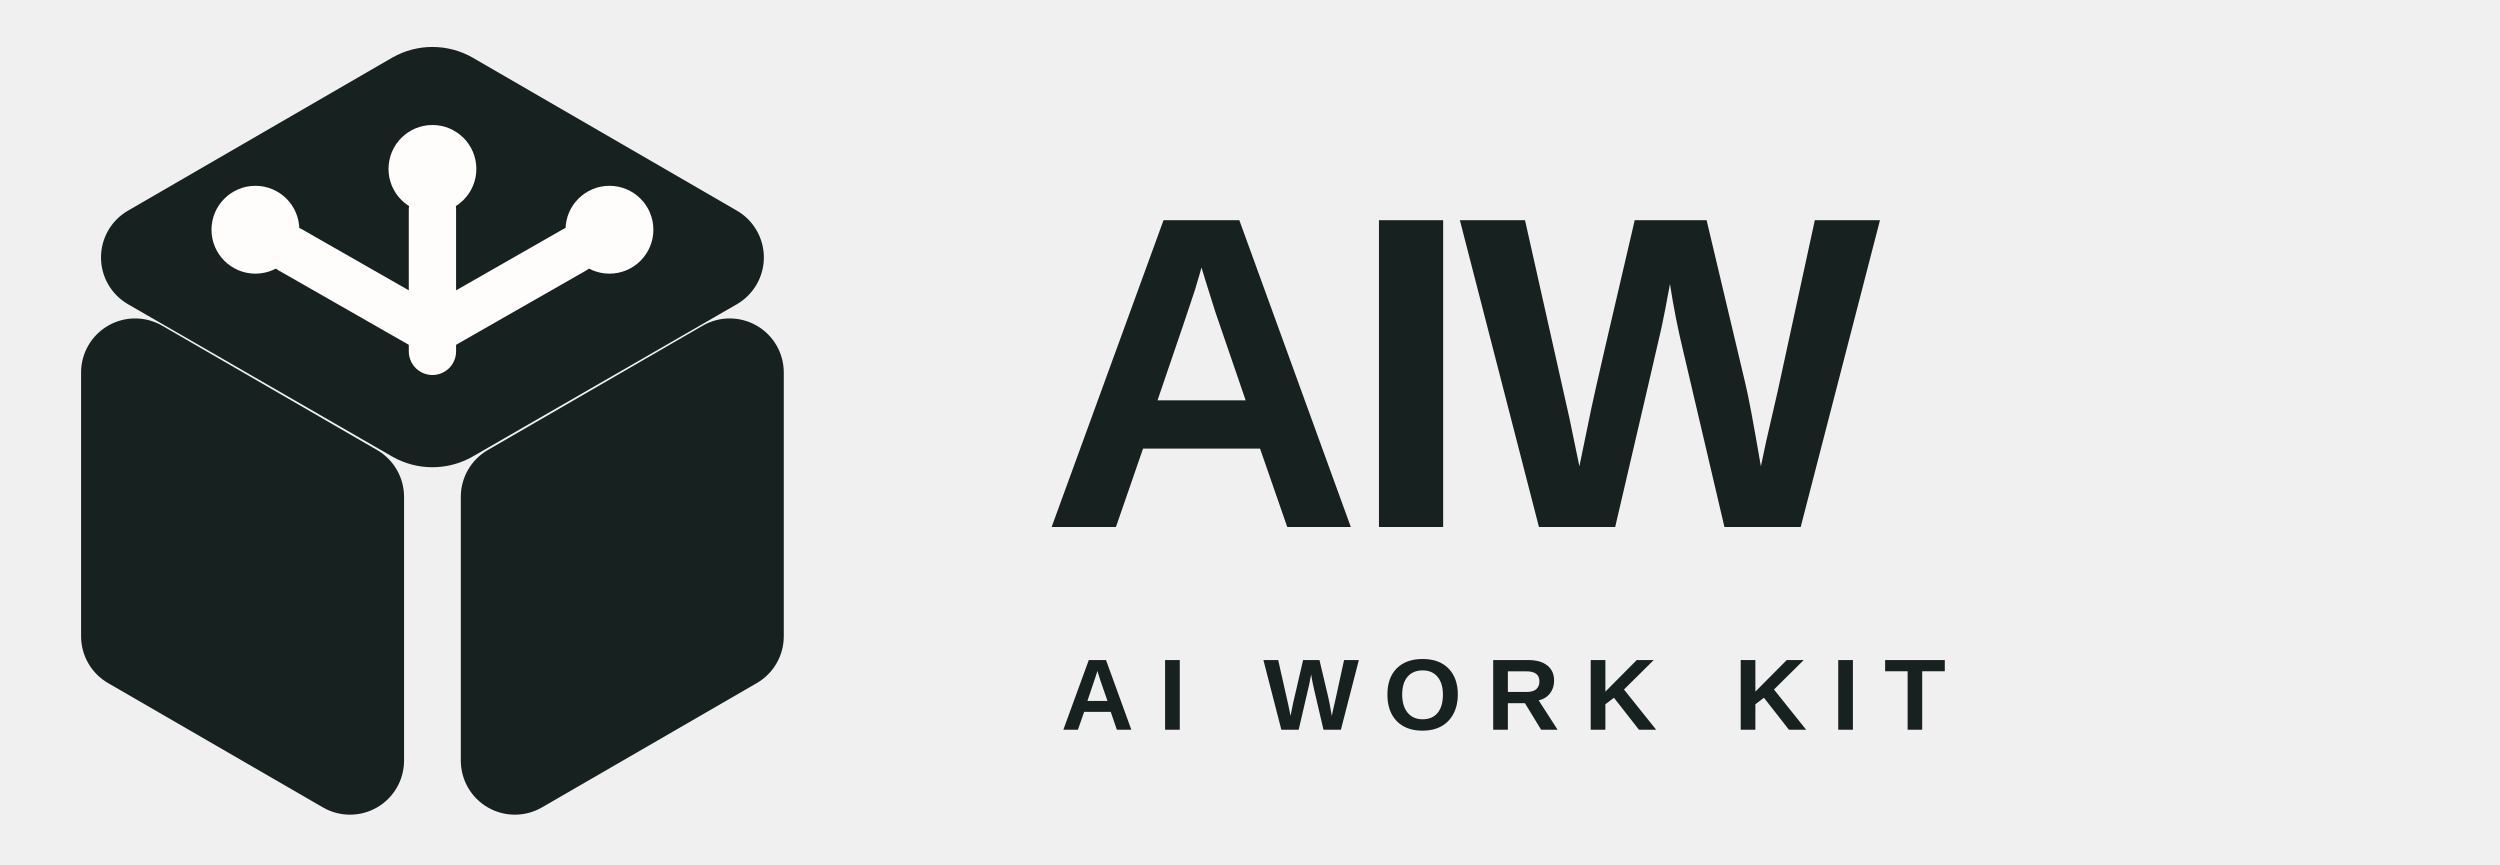
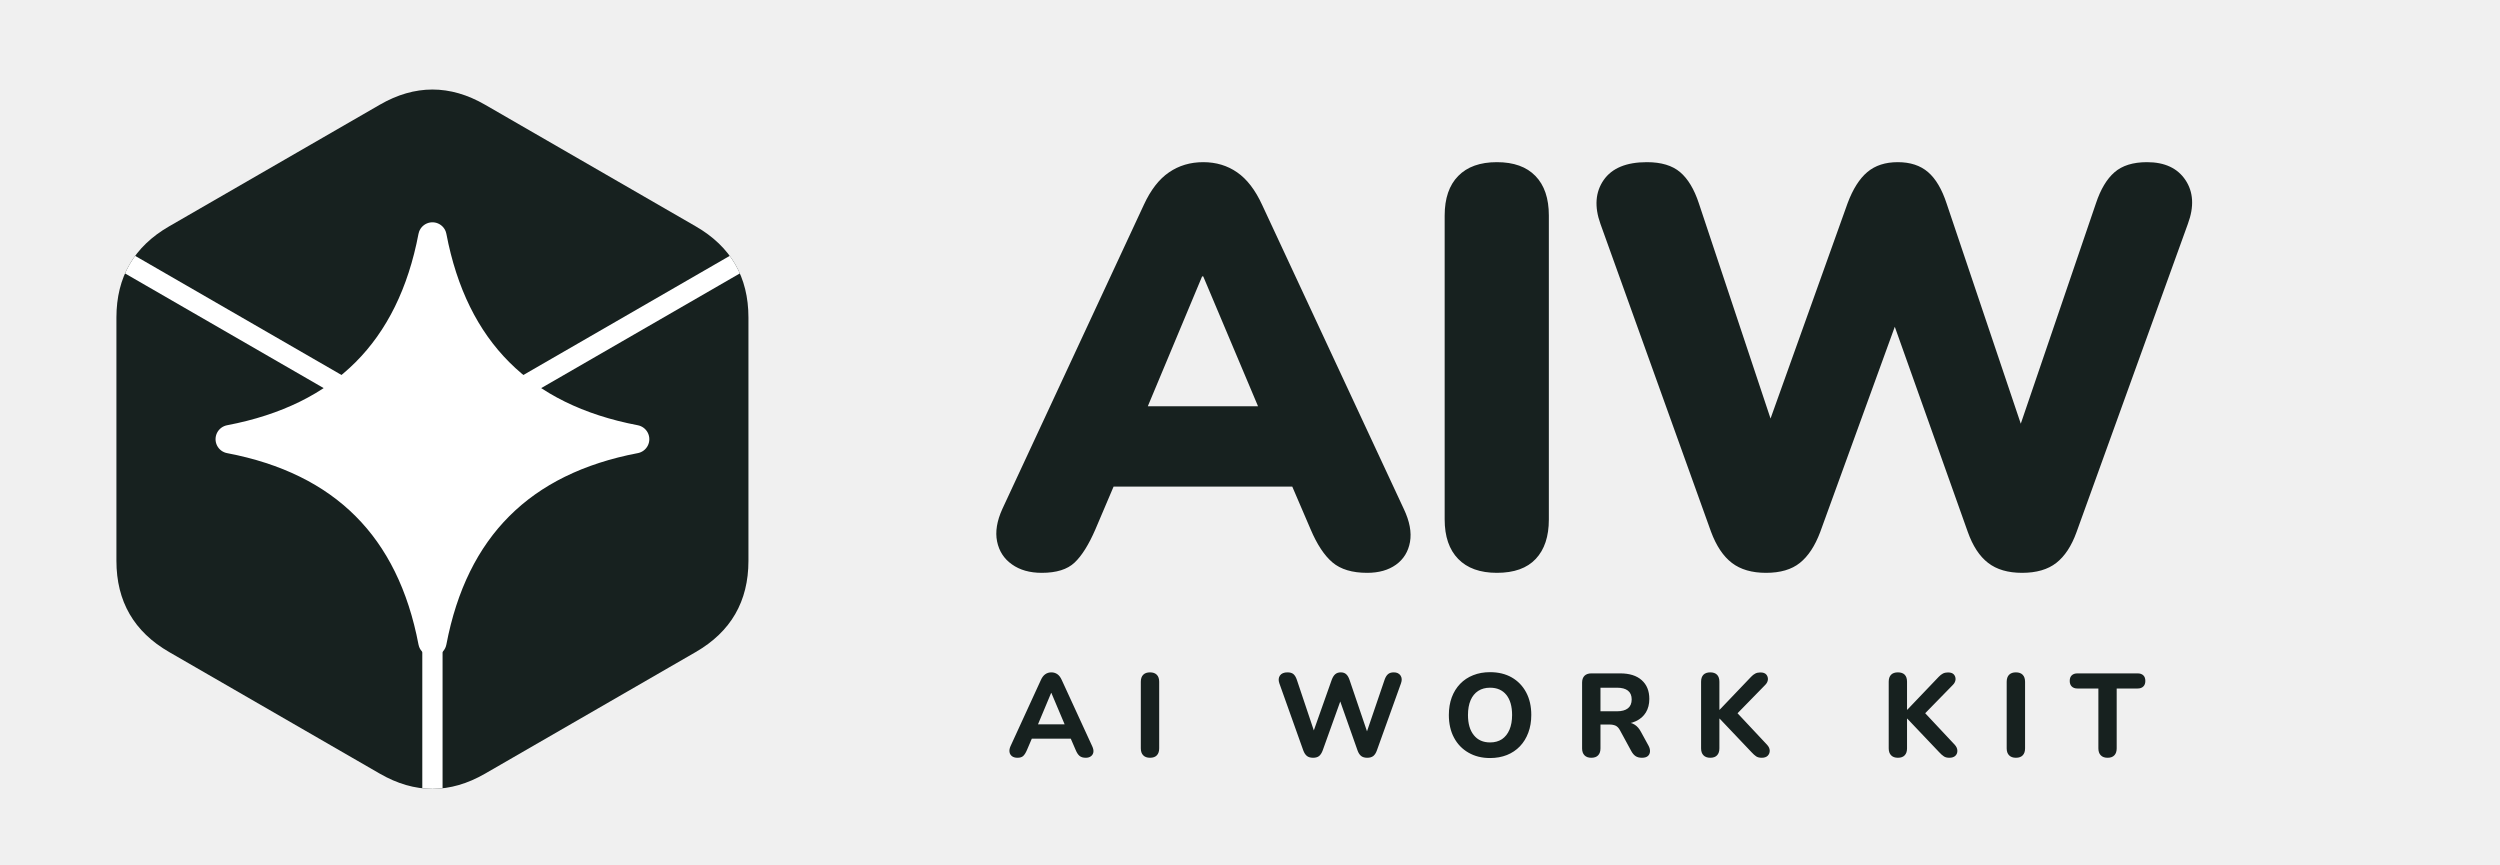
<svg xmlns="http://www.w3.org/2000/svg" width="370" height="128" viewBox="0 0 370 128" role="img">
-   <path fill="#17211F" d="M58.1 8.5a12 12 0 0 1 11.8 0l39.2 22.7a8 8 0 0 1 0 13.8L69.9 67.6a12 12 0 0 1-11.8 0L18.9 45a8 8 0 0 1 0-13.8L58.1 8.5Z" />
-   <path fill="#17211F" d="M12 55.1a8 8 0 0 1 12-6.9l31.8 18.4a8 8 0 0 1 4 6.9v39.1a8 8 0 0 1-12 6.9L16 101.1a8 8 0 0 1-4-6.9V55.1Z" />
-   <path fill="#17211F" d="M68.2 73.5a8 8 0 0 1 4-6.9L104 48.2a8 8 0 0 1 12 6.9v39.1a8 8 0 0 1-4 6.9l-31.8 18.4a8 8 0 0 1-12-6.9V73.5Z" />
-   <g fill="none" stroke="#FFFDFC" stroke-linecap="round" stroke-linejoin="round" stroke-width="7">
-     <path d="M64 52V31M64 49 43 37M64 49l21-12" />
+   <clipPath id="c">
+     <path d="M56.21,15.50 Q64.00,11.00 71.79,15.50 L102.97,33.50 Q110.77,38.00 110.77,47.00 L110.77,83.00 Q110.77,92.00 102.97,96.50 L71.79,114.50 Q64.00,119.00 56.21,114.50 L25.03,96.50 Q17.23,92.00 17.23,83.00 L17.23,47.00 Q17.23,38.00 25.03,33.50 Z" />
+   </clipPath>
+   <g clip-path="url(#c)">
+     <polygon points="64.00,11.00 110.77,38.00 64.00,65.00 17.23,38.00" fill="#17211f" />
+     <polygon points="17.23,38.00 64.00,65.00 64.00,119.00 17.23,92.00" fill="#17211f" />
+     <polygon points="64.00,65.00 110.77,38.00 110.77,92.00 64.00,119.00" fill="#17211f" />
+     <g stroke="#ffffff" stroke-width="3">
+       <path d="M64,65 L17.23,38.00" />
+       <path d="M64,65 L110.77,38.00" />
+       <path d="M64,65 L64.00,119.00" />
+     </g>
  </g>
-   <g fill="#FFFDFC">
-     <circle cx="64" cy="25" r="6.5" />
-     <circle cx="37.8" cy="34" r="6.5" />
-     <circle cx="90.2" cy="34" r="6.5" />
-   </g>
-   <text x="154" y="78" font-family="Arial, Helvetica, sans-serif" font-size="66" font-weight="800" letter-spacing="-2" fill="#17211F">AIW</text>
-   <text x="157" y="108" font-family="Arial, Helvetica, sans-serif" font-size="15" font-weight="700" letter-spacing="3.6" fill="#17211F">AI WORK KIT</text>
+   <path d="M64,35 Q68.80,60.20 94,65 Q68.80,69.80 64,95 Q59.20,69.80 34,65 Q59.20,60.20 64,35 Z" fill="#ffffff" stroke="#ffffff" stroke-width="4.2" stroke-linejoin="round" />
+   <path d="M154.18 84.78Q151.52 84.78 149.77 83.53Q148.01 82.29 147.57 80.14Q147.13 78 148.35 75.32L169.29 30.31Q170.81 27.01 173.01 25.51Q175.21 24 178.08 24Q180.93 24 183.1 25.51Q185.27 27.01 186.79 30.31L207.76 75.32Q209.06 78.05 208.68 80.21Q208.29 82.37 206.6 83.58Q204.92 84.78 202.34 84.78Q199.03 84.78 197.21 83.24Q195.4 81.71 193.97 78.34L189.42 67.74L195.35 72.02H160.7L166.63 67.74L162.12 78.34Q160.65 81.74 159.04 83.26Q157.44 84.78 154.18 84.78ZM177.91 40.91 168.19 64.16 165.79 60.13H190.26L187.89 64.16L178.08 40.91ZM221.54 84.78Q217.81 84.78 215.81 82.72Q213.81 80.66 213.81 76.88V31.9Q213.81 28.09 215.81 26.05Q217.81 24 221.54 24Q225.27 24 227.25 26.05Q229.23 28.09 229.23 31.9V76.88Q229.23 80.66 227.29 82.72Q225.36 84.78 221.54 84.78ZM261.37 84.78Q258.24 84.78 256.32 83.31Q254.4 81.84 253.23 78.69L236.86 33.12Q235.5 29.31 237.34 26.65Q239.18 24 243.74 24Q246.92 24 248.66 25.48Q250.4 26.96 251.43 30.09L263.92 67.59H260.02L273.45 30.06Q274.62 26.94 276.36 25.47Q278.1 24 280.87 24Q283.64 24 285.35 25.47Q287.06 26.94 288.11 30.15L300.72 67.59H297.41L310.2 30.09Q311.23 26.99 312.94 25.5Q314.66 24 317.75 24Q321.68 24 323.45 26.65Q325.22 29.31 323.81 33.12L307.32 78.77Q306.21 81.84 304.33 83.31Q302.45 84.78 299.27 84.78Q296.14 84.78 294.24 83.31Q292.33 81.84 291.22 78.69L279.39 45.44H281.49L269.38 78.77Q268.22 81.84 266.38 83.31Q264.55 84.78 261.37 84.78Z" fill="#17211f" />
+   <path d="M150.59 112.15Q150.1 112.15 149.79 111.93Q149.48 111.7 149.41 111.32Q149.34 110.93 149.55 110.45L154.05 100.64Q154.32 100.04 154.71 99.78Q155.1 99.51 155.6 99.51Q156.1 99.51 156.49 99.78Q156.87 100.04 157.14 100.64L161.65 110.45Q161.88 110.94 161.82 111.33Q161.75 111.72 161.45 111.93Q161.16 112.15 160.69 112.15Q160.1 112.15 159.77 111.87Q159.45 111.6 159.2 111L158.15 108.57L159.24 109.32H151.94L153.03 108.57L151.99 111Q151.73 111.61 151.44 111.88Q151.15 112.15 150.59 112.15ZM155.57 102.55 153.33 107.9 152.85 107.2H158.33L157.86 107.9L155.6 102.55ZM170.2 112.15Q169.54 112.15 169.19 111.78Q168.84 111.42 168.84 110.75V100.91Q168.84 100.23 169.19 99.87Q169.54 99.51 170.2 99.51Q170.86 99.51 171.21 99.87Q171.56 100.23 171.56 100.91V110.75Q171.56 111.42 171.22 111.78Q170.88 112.15 170.2 112.15ZM194.34 112.15Q193.77 112.15 193.43 111.89Q193.09 111.62 192.88 111.05L189.34 101.12Q189.11 100.45 189.43 99.98Q189.76 99.51 190.55 99.51Q191.12 99.51 191.43 99.77Q191.74 100.04 191.93 100.6L194.81 109.19H194.06L197.1 100.6Q197.31 100.04 197.62 99.78Q197.94 99.51 198.43 99.51Q198.93 99.51 199.23 99.78Q199.53 100.04 199.73 100.62L202.64 109.19H201.99L204.92 100.6Q205.11 100.05 205.42 99.78Q205.73 99.51 206.28 99.51Q206.96 99.51 207.28 99.98Q207.59 100.45 207.35 101.12L203.78 111.06Q203.58 111.62 203.25 111.89Q202.91 112.15 202.35 112.15Q201.79 112.15 201.45 111.89Q201.11 111.62 200.91 111.05L198.15 103.23H198.57L195.76 111.06Q195.55 111.62 195.23 111.89Q194.9 112.15 194.34 112.15ZM220.53 112.19Q218.7 112.19 217.33 111.39Q215.95 110.6 215.19 109.17Q214.43 107.74 214.43 105.82Q214.43 104.38 214.86 103.21Q215.3 102.04 216.1 101.21Q216.91 100.37 218.03 99.93Q219.15 99.48 220.53 99.48Q222.37 99.48 223.74 100.26Q225.11 101.05 225.87 102.47Q226.63 103.89 226.63 105.81Q226.63 107.26 226.19 108.43Q225.76 109.6 224.95 110.45Q224.15 111.29 223.03 111.74Q221.9 112.19 220.53 112.19ZM220.53 109.88Q221.56 109.88 222.29 109.4Q223.01 108.91 223.4 108Q223.79 107.09 223.79 105.82Q223.79 103.9 222.94 102.84Q222.08 101.78 220.53 101.78Q219.51 101.78 218.78 102.25Q218.04 102.73 217.65 103.63Q217.26 104.54 217.26 105.82Q217.26 107.74 218.13 108.81Q218.99 109.88 220.53 109.88ZM235.51 112.15Q234.85 112.15 234.5 111.78Q234.15 111.42 234.15 110.76V101.04Q234.15 100.37 234.51 100.01Q234.87 99.66 235.53 99.66H239.79Q241.85 99.66 242.97 100.66Q244.1 101.66 244.1 103.44Q244.1 104.6 243.59 105.44Q243.08 106.28 242.12 106.73Q241.17 107.18 239.79 107.18L239.94 106.9H240.65Q241.38 106.9 241.93 107.25Q242.49 107.6 242.88 108.35L243.98 110.36Q244.22 110.8 244.2 111.21Q244.18 111.63 243.89 111.89Q243.59 112.15 243.01 112.15Q242.44 112.15 242.07 111.91Q241.71 111.67 241.43 111.16L239.75 108.07Q239.49 107.58 239.11 107.4Q238.73 107.23 238.19 107.23H236.87V110.76Q236.87 111.42 236.53 111.78Q236.19 112.15 235.51 112.15ZM236.87 105.27H239.31Q240.38 105.27 240.93 104.83Q241.49 104.39 241.49 103.51Q241.49 102.65 240.93 102.21Q240.38 101.78 239.31 101.78H236.87ZM253.12 112.15Q252.46 112.15 252.11 111.78Q251.76 111.42 251.76 110.76V100.89Q251.76 100.22 252.11 99.86Q252.46 99.51 253.12 99.51Q253.77 99.51 254.12 99.86Q254.47 100.22 254.47 100.89V105.04H254.51L259.16 100.17Q259.46 99.85 259.79 99.68Q260.11 99.52 260.53 99.52Q261.14 99.52 261.41 99.83Q261.68 100.15 261.65 100.58Q261.61 101 261.27 101.35L256.59 106.14L256.6 104.97L261.5 110.2Q261.91 110.63 261.92 111.09Q261.93 111.54 261.62 111.85Q261.32 112.15 260.73 112.15Q260.22 112.15 259.91 111.94Q259.61 111.74 259.24 111.34L254.51 106.36H254.47V110.76Q254.47 111.42 254.13 111.78Q253.79 112.15 253.12 112.15ZM280.89 112.15Q280.23 112.15 279.88 111.78Q279.53 111.42 279.53 110.76V100.89Q279.53 100.22 279.88 99.86Q280.23 99.51 280.89 99.51Q281.55 99.51 281.9 99.86Q282.24 100.22 282.24 100.89V105.04H282.28L286.93 100.17Q287.23 99.85 287.56 99.68Q287.88 99.52 288.3 99.52Q288.91 99.52 289.18 99.83Q289.45 100.15 289.42 100.58Q289.38 101 289.04 101.35L284.36 106.14L284.38 104.97L289.28 110.2Q289.68 110.63 289.69 111.09Q289.71 111.54 289.4 111.85Q289.09 112.15 288.5 112.15Q287.99 112.15 287.69 111.94Q287.38 111.74 287.01 111.34L282.28 106.36H282.24V110.76Q282.24 111.42 281.9 111.78Q281.56 112.15 280.89 112.15ZM298.35 112.15Q297.7 112.15 297.34 111.78Q296.99 111.42 296.99 110.75V100.91Q296.99 100.23 297.34 99.87Q297.7 99.51 298.35 99.51Q299.01 99.51 299.36 99.87Q299.71 100.23 299.71 100.91V110.75Q299.71 111.42 299.37 111.78Q299.03 112.15 298.35 112.15ZM311.92 112.15Q311.26 112.15 310.91 111.78Q310.56 111.42 310.56 110.76V101.9H307.47Q306.92 101.9 306.62 101.6Q306.32 101.31 306.32 100.78Q306.32 100.23 306.62 99.95Q306.92 99.66 307.47 99.66H316.36Q316.91 99.66 317.21 99.95Q317.51 100.23 317.51 100.78Q317.51 101.31 317.21 101.6Q316.91 101.9 316.36 101.9H313.27V110.76Q313.27 111.42 312.93 111.78Q312.59 112.15 311.92 112.15Z" fill="#17211f" />
</svg>
